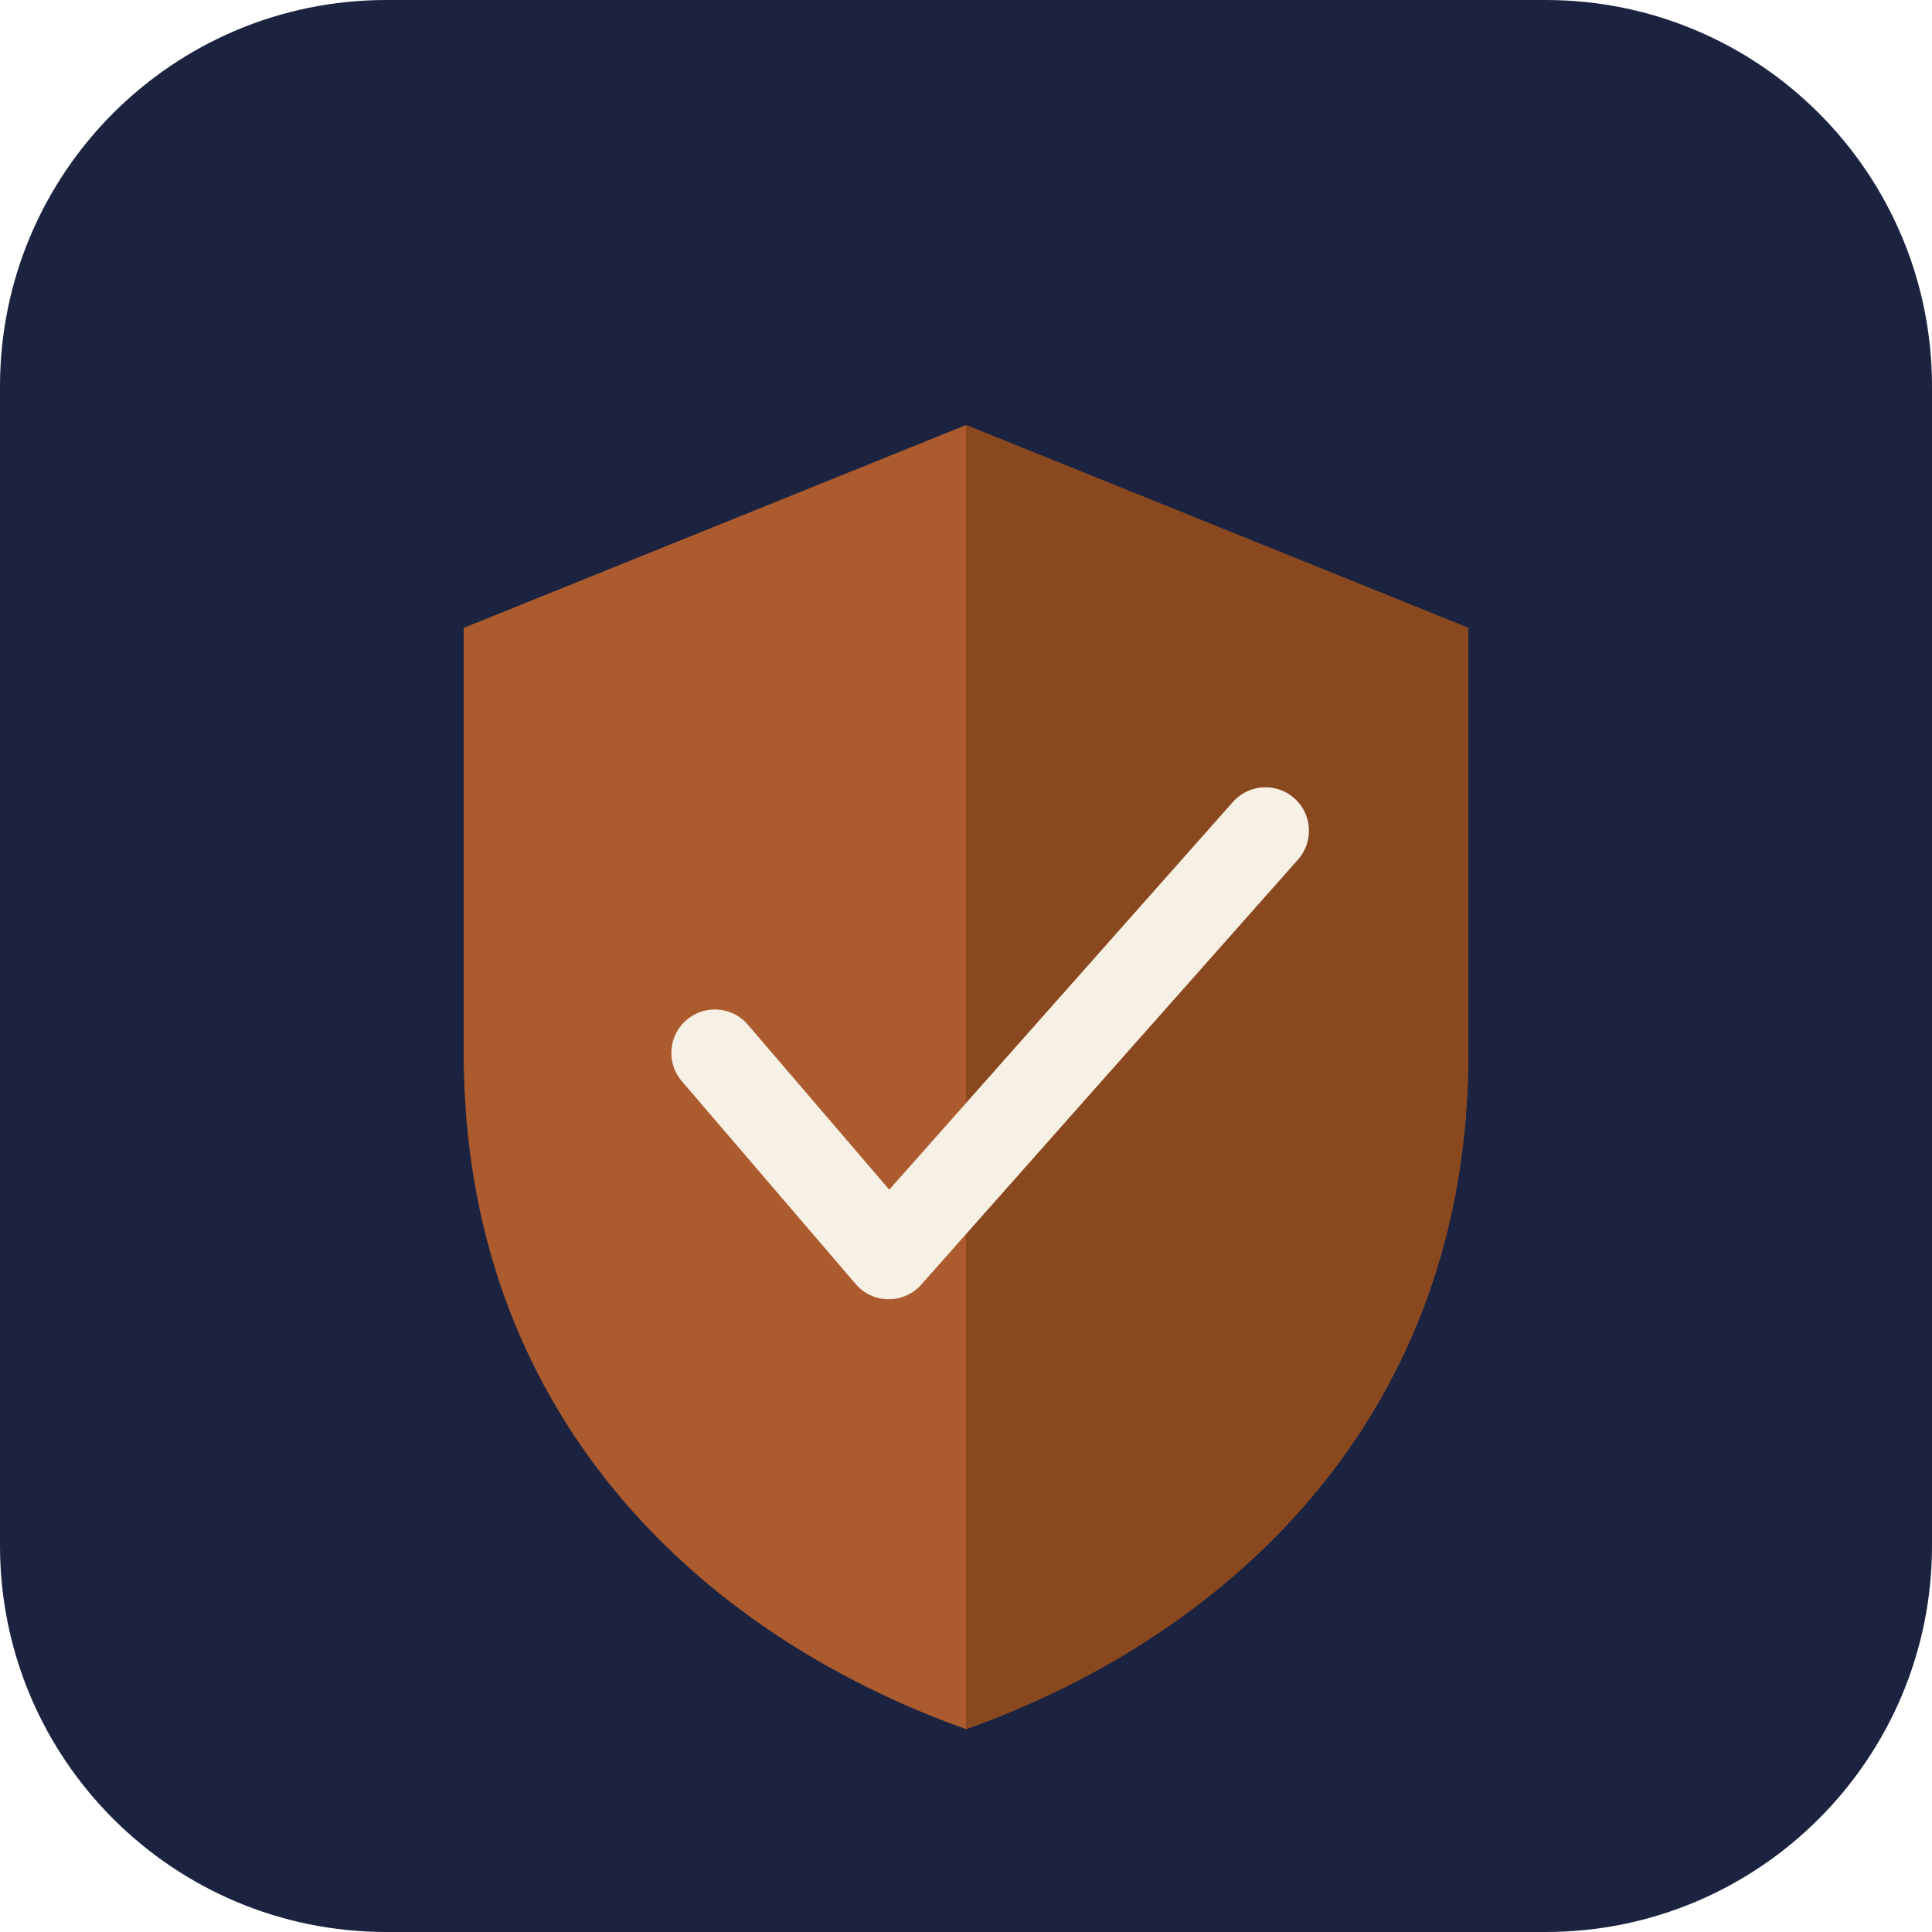
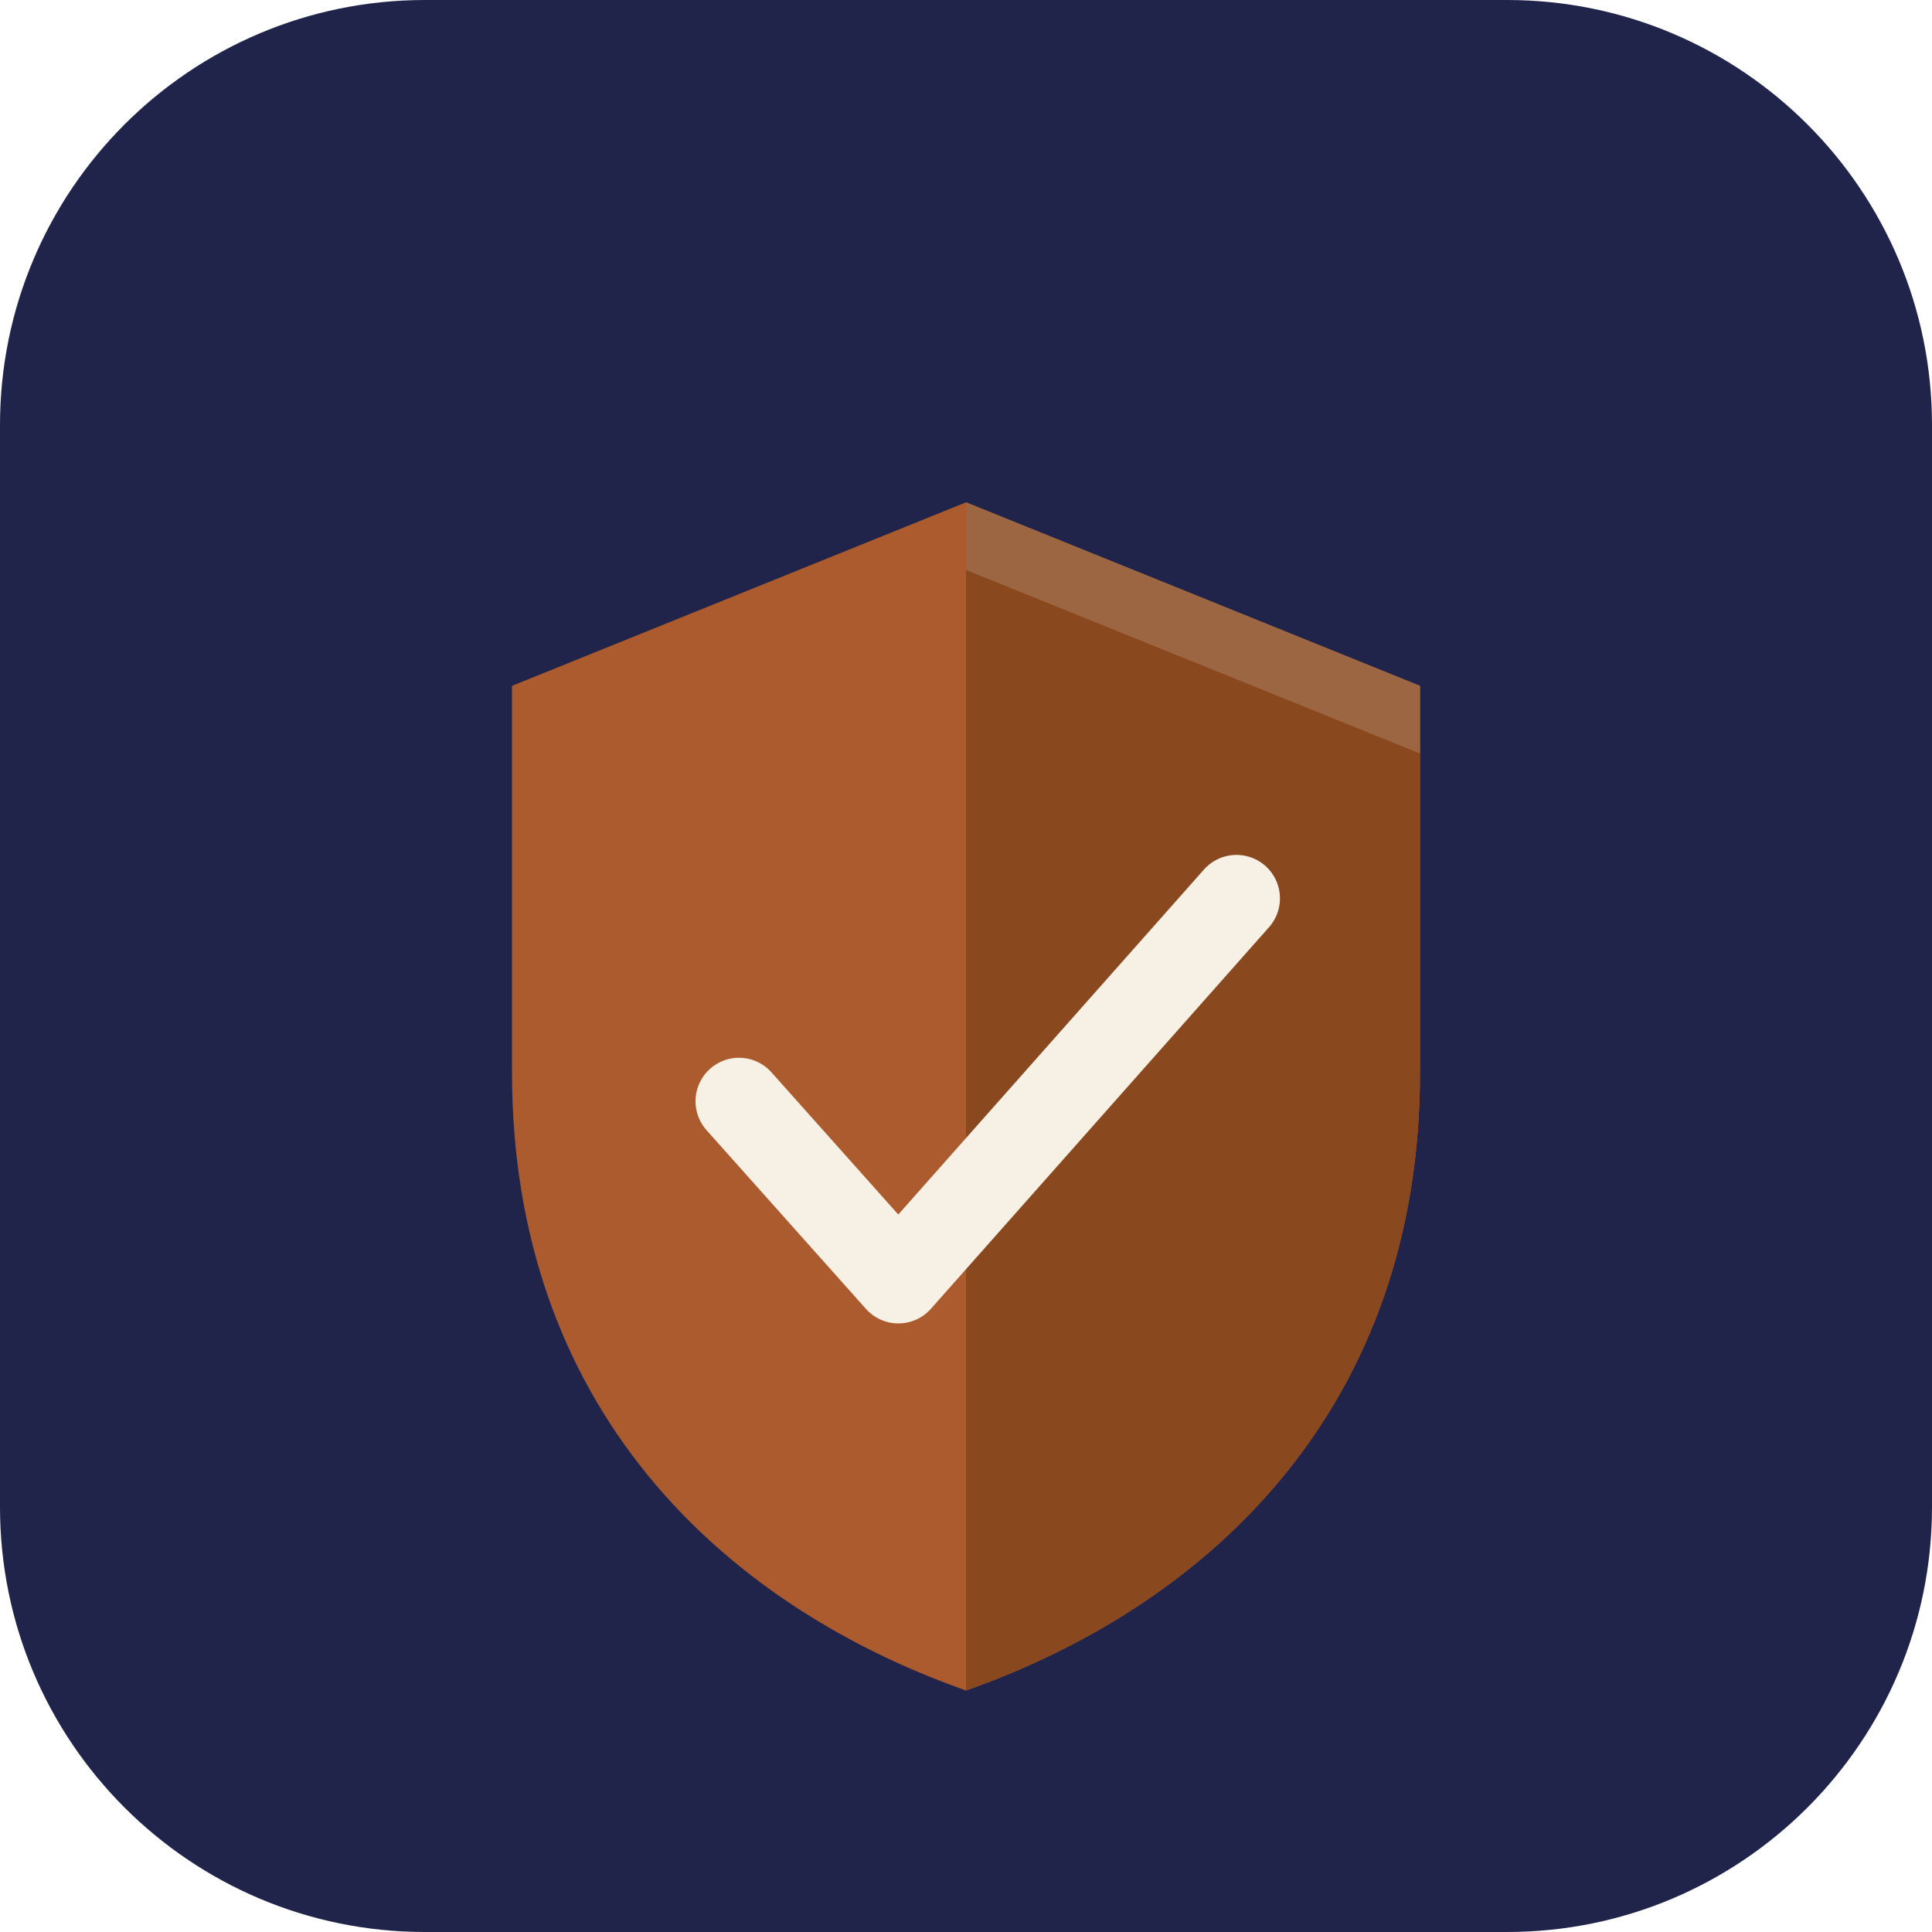
- <svg xmlns="http://www.w3.org/2000/svg" viewBox="0 0 100 100">
-   <rect width="100" height="100" rx="20" fill="#1B2340" />
-   <g transform="translate(50,52)">
-     <path d="M0,-30 L26,-19.5 L26,2.5 C26,21 14,32.5 0,37.5 C-14,32.5 -26,21 -26,2.5 L-26,-19.5 Z" fill="#AB5B2E" />
-     <path d="M0,-30 L26,-19.5 L26,2.5 C26,21 14,32.5 0,37.5 Z" fill="#8A481F" />
-     <path d="M-13,2.5 L-4,13 L15.5,-9" fill="none" stroke="#F6F1E4" stroke-width="4.5" stroke-linecap="round" stroke-linejoin="round" />
+ <svg xmlns="http://www.w3.org/2000/svg" viewBox="0 0 200 200">
+   <rect x="0" y="0" width="200" height="200" rx="44" fill="#20244A" />
+   <g transform="translate(100,106)">
+     <path d="M0,-54 L47,-35 L47,5 C47,39.5 25.5,60 0,69 C-25.5,60 -47,39.5 -47,5 L-47,-35 Z" fill="#AB5B2E" />
+     <path d="M0,-54 L47,-35 L47,5 C47,39.5 25.5,60 0,69 Z" fill="#8A481F" />
+     <path d="M0,-54 L47,-35 L47,-28 L0,-47 Z" fill="#F6F1E4" opacity="0.18" />
+     <path d="M-23.5,8 L-7,26.5 L28,-13" fill="none" stroke="#F6F1E4" stroke-width="9" stroke-linecap="round" stroke-linejoin="round" />
  </g>
</svg>
